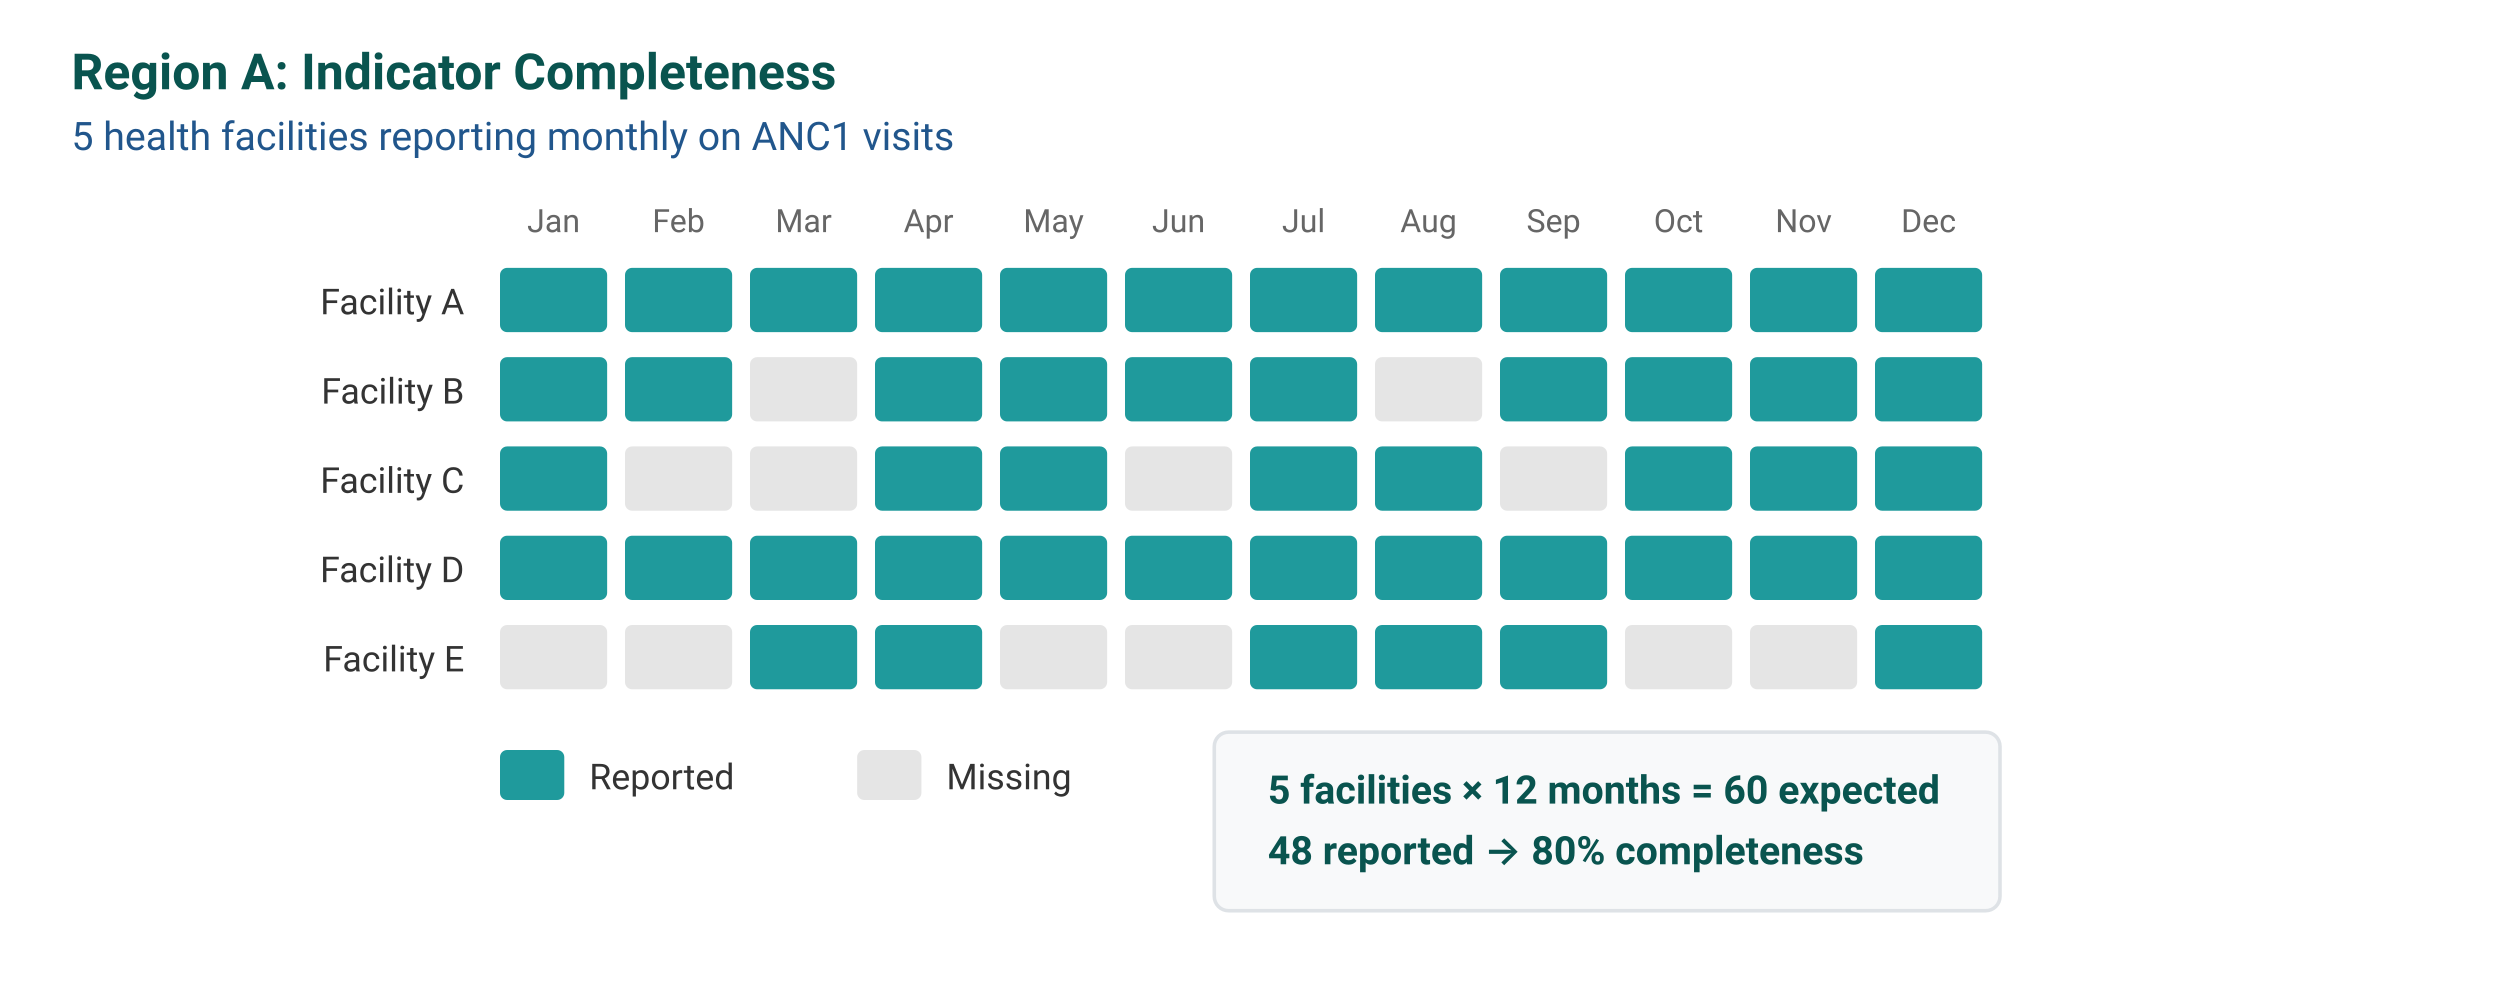
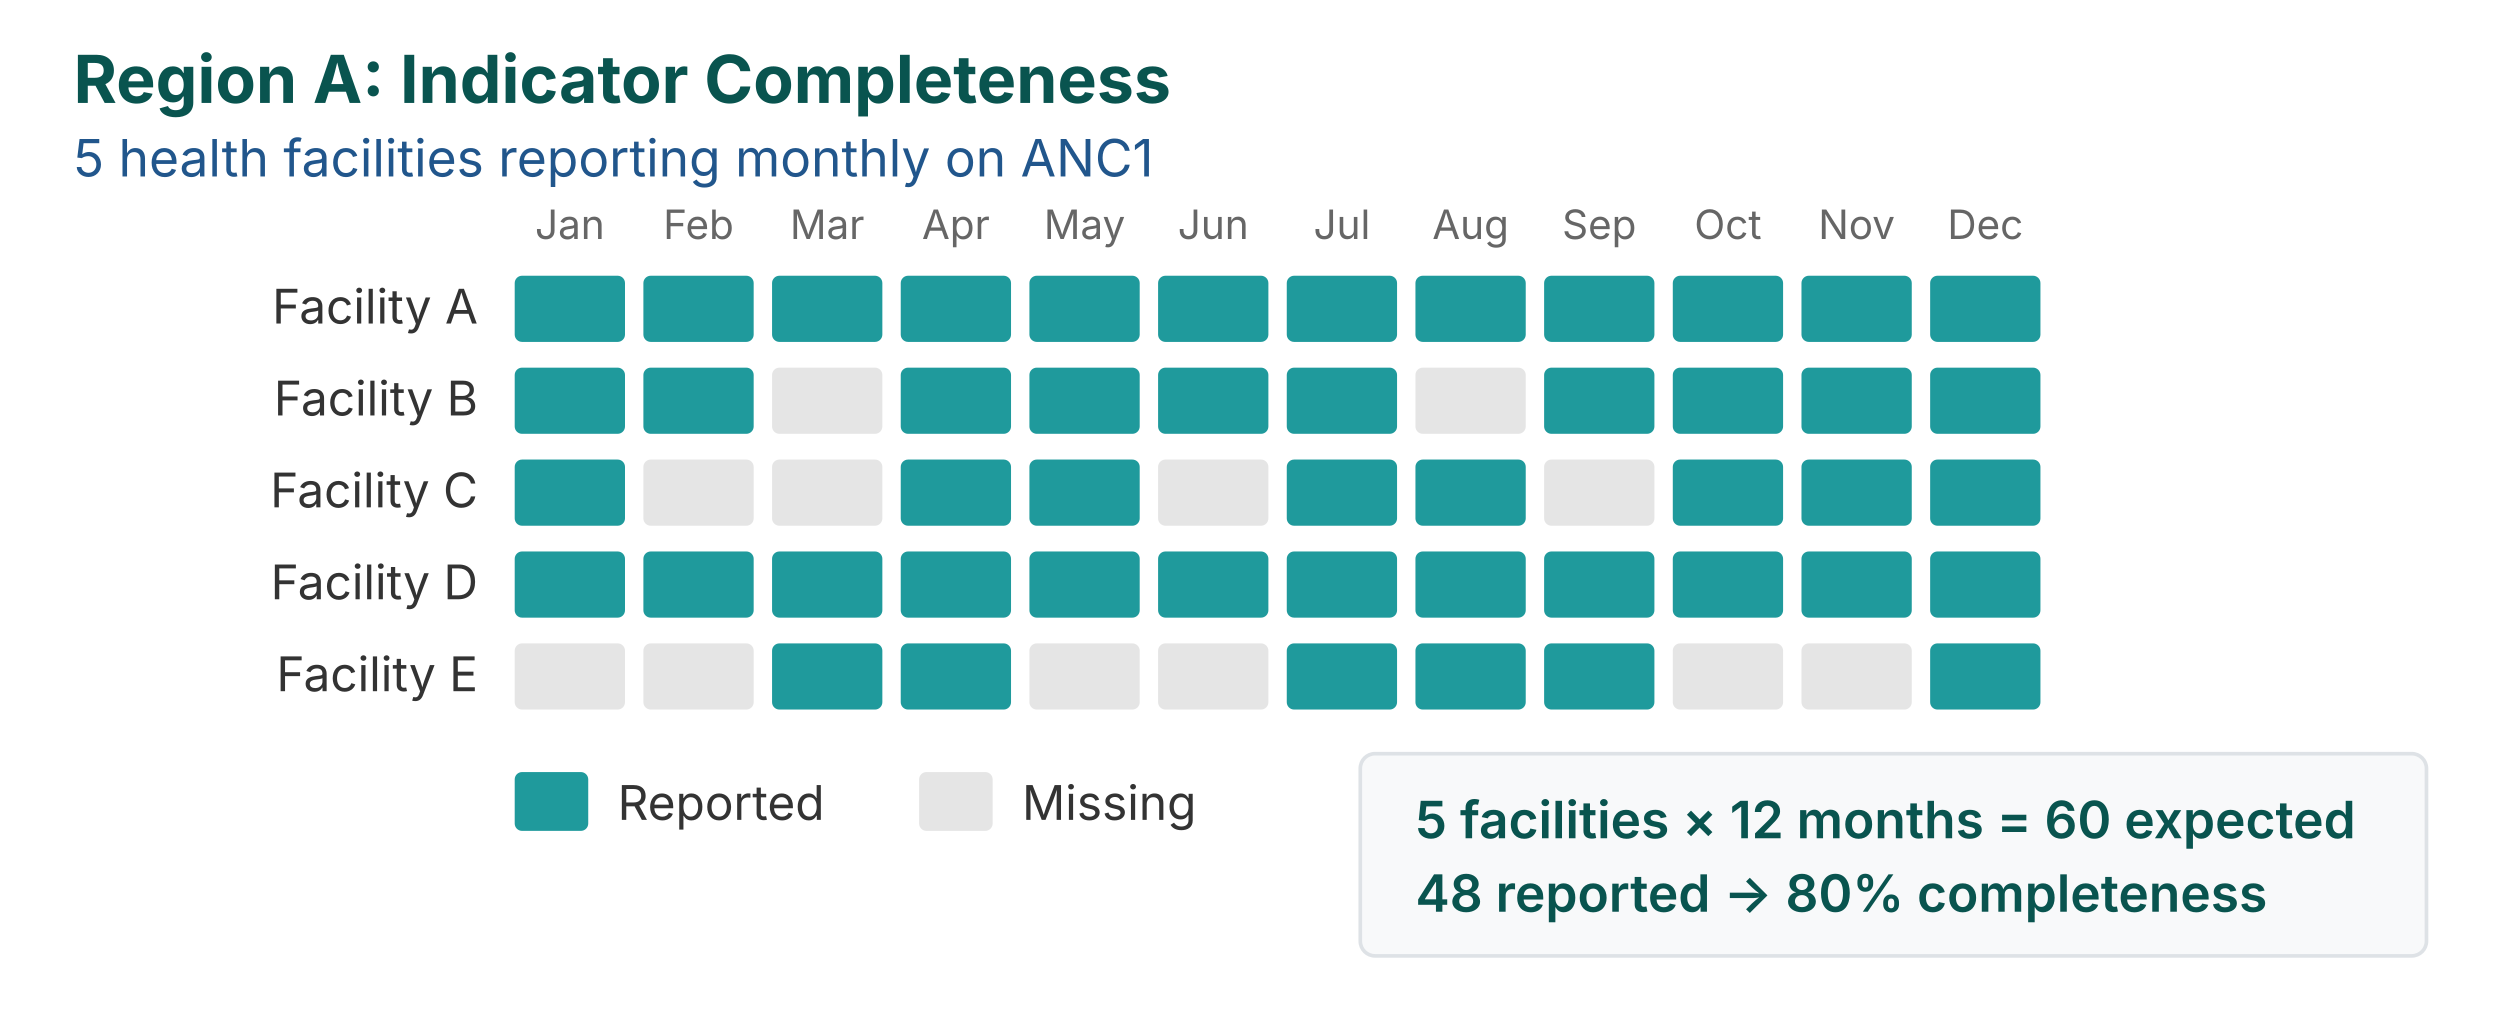
- <svg xmlns="http://www.w3.org/2000/svg" viewBox="0 0 700 280">
+ <svg xmlns="http://www.w3.org/2000/svg" viewBox="0 0 680 280">
  <defs>
    <style>
-       .title { font-family: -apple-system, BlinkMacSystemFont, "Segoe UI", Roboto, sans-serif; font-size: 14px; font-weight: 700; fill: #09544F; }
-       .subtitle { font-family: -apple-system, BlinkMacSystemFont, "Segoe UI", Roboto, sans-serif; font-size: 11px; fill: #21568C; }
-       .label { font-family: -apple-system, BlinkMacSystemFont, "Segoe UI", Roboto, sans-serif; font-size: 9px; fill: #666; }
-       .facility-label { font-family: -apple-system, BlinkMacSystemFont, "Segoe UI", Roboto, sans-serif; font-size: 10px; fill: #333; text-anchor: end; }
-       .month-label { font-family: -apple-system, BlinkMacSystemFont, "Segoe UI", Roboto, sans-serif; font-size: 9px; fill: #666; text-anchor: middle; }
+       .title { font-family: 'Inter', sans-serif; font-size: 18px; font-weight: 700; fill: #09544F; }
+       .subtitle { font-family: 'Inter', sans-serif; font-size: 14px; fill: #21568C; }
+       .facility-label { font-family: 'Inter', sans-serif; font-size: 13px; fill: #333; text-anchor: end; }
+       .month-label { font-family: 'Inter', sans-serif; font-size: 11px; fill: #666; text-anchor: middle; }
      .cell-reported { fill: #1F9A9C; }
      .cell-missing { fill: #E5E5E5; }
-       .legend-text { font-family: -apple-system, BlinkMacSystemFont, "Segoe UI", Roboto, sans-serif; font-size: 10px; fill: #333; }
-       .stat-text { font-family: -apple-system, BlinkMacSystemFont, "Segoe UI", Roboto, sans-serif; font-size: 11px; fill: #09544F; font-weight: 600; }
+       .legend-text { font-family: 'Inter', sans-serif; font-size: 13px; fill: #333; }
+       .stat-text { font-family: 'Inter', sans-serif; font-size: 14px; fill: #09544F; font-weight: 600; }
    </style>
  </defs>
-   <text class="title" x="20" y="25">Region A: Indicator Completeness</text>
-   <text class="subtitle" x="20" y="42">5 health facilities reporting monthly on ANC1 visits</text>
+   <text class="title" x="20" y="28">Region A: Indicator Completeness</text>
+   <text class="subtitle" x="20" y="48">5 health facilities reporting monthly on ANC1</text>
  <text class="month-label" x="155" y="65">Jan</text>
  <text class="month-label" x="190" y="65">Feb</text>
  <text class="month-label" x="225" y="65">Mar</text>
  <text class="month-label" x="260" y="65">Apr</text>
  <text class="month-label" x="295" y="65">May</text>
  <text class="month-label" x="330" y="65">Jun</text>
  <text class="month-label" x="365" y="65">Jul</text>
  <text class="month-label" x="400" y="65">Aug</text>
  <text class="month-label" x="435" y="65">Sep</text>
  <text class="month-label" x="470" y="65">Oct</text>
  <text class="month-label" x="505" y="65">Nov</text>
  <text class="month-label" x="540" y="65">Dec</text>
  <text class="facility-label" x="130" y="88">Facility A</text>
  <rect class="cell-reported" x="140" y="75" width="30" height="18" rx="2" />
  <rect class="cell-reported" x="175" y="75" width="30" height="18" rx="2" />
  <rect class="cell-reported" x="210" y="75" width="30" height="18" rx="2" />
  <rect class="cell-reported" x="245" y="75" width="30" height="18" rx="2" />
  <rect class="cell-reported" x="280" y="75" width="30" height="18" rx="2" />
  <rect class="cell-reported" x="315" y="75" width="30" height="18" rx="2" />
  <rect class="cell-reported" x="350" y="75" width="30" height="18" rx="2" />
  <rect class="cell-reported" x="385" y="75" width="30" height="18" rx="2" />
  <rect class="cell-reported" x="420" y="75" width="30" height="18" rx="2" />
  <rect class="cell-reported" x="455" y="75" width="30" height="18" rx="2" />
  <rect class="cell-reported" x="490" y="75" width="30" height="18" rx="2" />
  <rect class="cell-reported" x="525" y="75" width="30" height="18" rx="2" />
  <text class="facility-label" x="130" y="113">Facility B</text>
  <rect class="cell-reported" x="140" y="100" width="30" height="18" rx="2" />
  <rect class="cell-reported" x="175" y="100" width="30" height="18" rx="2" />
  <rect class="cell-missing" x="210" y="100" width="30" height="18" rx="2" />
  <rect class="cell-reported" x="245" y="100" width="30" height="18" rx="2" />
  <rect class="cell-reported" x="280" y="100" width="30" height="18" rx="2" />
  <rect class="cell-reported" x="315" y="100" width="30" height="18" rx="2" />
  <rect class="cell-reported" x="350" y="100" width="30" height="18" rx="2" />
  <rect class="cell-missing" x="385" y="100" width="30" height="18" rx="2" />
  <rect class="cell-reported" x="420" y="100" width="30" height="18" rx="2" />
  <rect class="cell-reported" x="455" y="100" width="30" height="18" rx="2" />
  <rect class="cell-reported" x="490" y="100" width="30" height="18" rx="2" />
  <rect class="cell-reported" x="525" y="100" width="30" height="18" rx="2" />
  <text class="facility-label" x="130" y="138">Facility C</text>
  <rect class="cell-reported" x="140" y="125" width="30" height="18" rx="2" />
  <rect class="cell-missing" x="175" y="125" width="30" height="18" rx="2" />
  <rect class="cell-missing" x="210" y="125" width="30" height="18" rx="2" />
  <rect class="cell-reported" x="245" y="125" width="30" height="18" rx="2" />
  <rect class="cell-reported" x="280" y="125" width="30" height="18" rx="2" />
  <rect class="cell-missing" x="315" y="125" width="30" height="18" rx="2" />
  <rect class="cell-reported" x="350" y="125" width="30" height="18" rx="2" />
  <rect class="cell-reported" x="385" y="125" width="30" height="18" rx="2" />
  <rect class="cell-missing" x="420" y="125" width="30" height="18" rx="2" />
  <rect class="cell-reported" x="455" y="125" width="30" height="18" rx="2" />
  <rect class="cell-reported" x="490" y="125" width="30" height="18" rx="2" />
  <rect class="cell-reported" x="525" y="125" width="30" height="18" rx="2" />
  <text class="facility-label" x="130" y="163">Facility D</text>
  <rect class="cell-reported" x="140" y="150" width="30" height="18" rx="2" />
  <rect class="cell-reported" x="175" y="150" width="30" height="18" rx="2" />
  <rect class="cell-reported" x="210" y="150" width="30" height="18" rx="2" />
  <rect class="cell-reported" x="245" y="150" width="30" height="18" rx="2" />
  <rect class="cell-reported" x="280" y="150" width="30" height="18" rx="2" />
  <rect class="cell-reported" x="315" y="150" width="30" height="18" rx="2" />
  <rect class="cell-reported" x="350" y="150" width="30" height="18" rx="2" />
  <rect class="cell-reported" x="385" y="150" width="30" height="18" rx="2" />
  <rect class="cell-reported" x="420" y="150" width="30" height="18" rx="2" />
  <rect class="cell-reported" x="455" y="150" width="30" height="18" rx="2" />
  <rect class="cell-reported" x="490" y="150" width="30" height="18" rx="2" />
  <rect class="cell-reported" x="525" y="150" width="30" height="18" rx="2" />
  <text class="facility-label" x="130" y="188">Facility E</text>
  <rect class="cell-missing" x="140" y="175" width="30" height="18" rx="2" />
  <rect class="cell-missing" x="175" y="175" width="30" height="18" rx="2" />
  <rect class="cell-reported" x="210" y="175" width="30" height="18" rx="2" />
  <rect class="cell-reported" x="245" y="175" width="30" height="18" rx="2" />
  <rect class="cell-missing" x="280" y="175" width="30" height="18" rx="2" />
  <rect class="cell-missing" x="315" y="175" width="30" height="18" rx="2" />
  <rect class="cell-reported" x="350" y="175" width="30" height="18" rx="2" />
  <rect class="cell-reported" x="385" y="175" width="30" height="18" rx="2" />
  <rect class="cell-reported" x="420" y="175" width="30" height="18" rx="2" />
  <rect class="cell-missing" x="455" y="175" width="30" height="18" rx="2" />
  <rect class="cell-missing" x="490" y="175" width="30" height="18" rx="2" />
  <rect class="cell-reported" x="525" y="175" width="30" height="18" rx="2" />
-   <rect class="cell-reported" x="140" y="210" width="18" height="14" rx="2" />
-   <text class="legend-text" x="165" y="221">Reported</text>
-   <rect class="cell-missing" x="240" y="210" width="18" height="14" rx="2" />
-   <text class="legend-text" x="265" y="221">Missing</text>
-   <rect x="340" y="205" width="220" height="50" fill="#f8f9fa" stroke="#dee2e6" rx="4" />
-   <text class="stat-text" x="355" y="225">5 facilities × 12 months = 60 expected</text>
-   <text class="stat-text" x="355" y="242">48 reported → 80% completeness</text>
+   <rect class="cell-reported" x="140" y="210" width="20" height="16" rx="2" />
+   <text class="legend-text" x="168" y="223">Reported</text>
+   <rect class="cell-missing" x="250" y="210" width="20" height="16" rx="2" />
+   <text class="legend-text" x="278" y="223">Missing</text>
+   <rect x="370" y="205" width="290" height="55" fill="#f8f9fa" stroke="#dee2e6" rx="4" />
+   <text class="stat-text" x="385" y="228">5 facilities × 12 months = 60 expected</text>
+   <text class="stat-text" x="385" y="248">48 reported → 80% completeness</text>
</svg>
